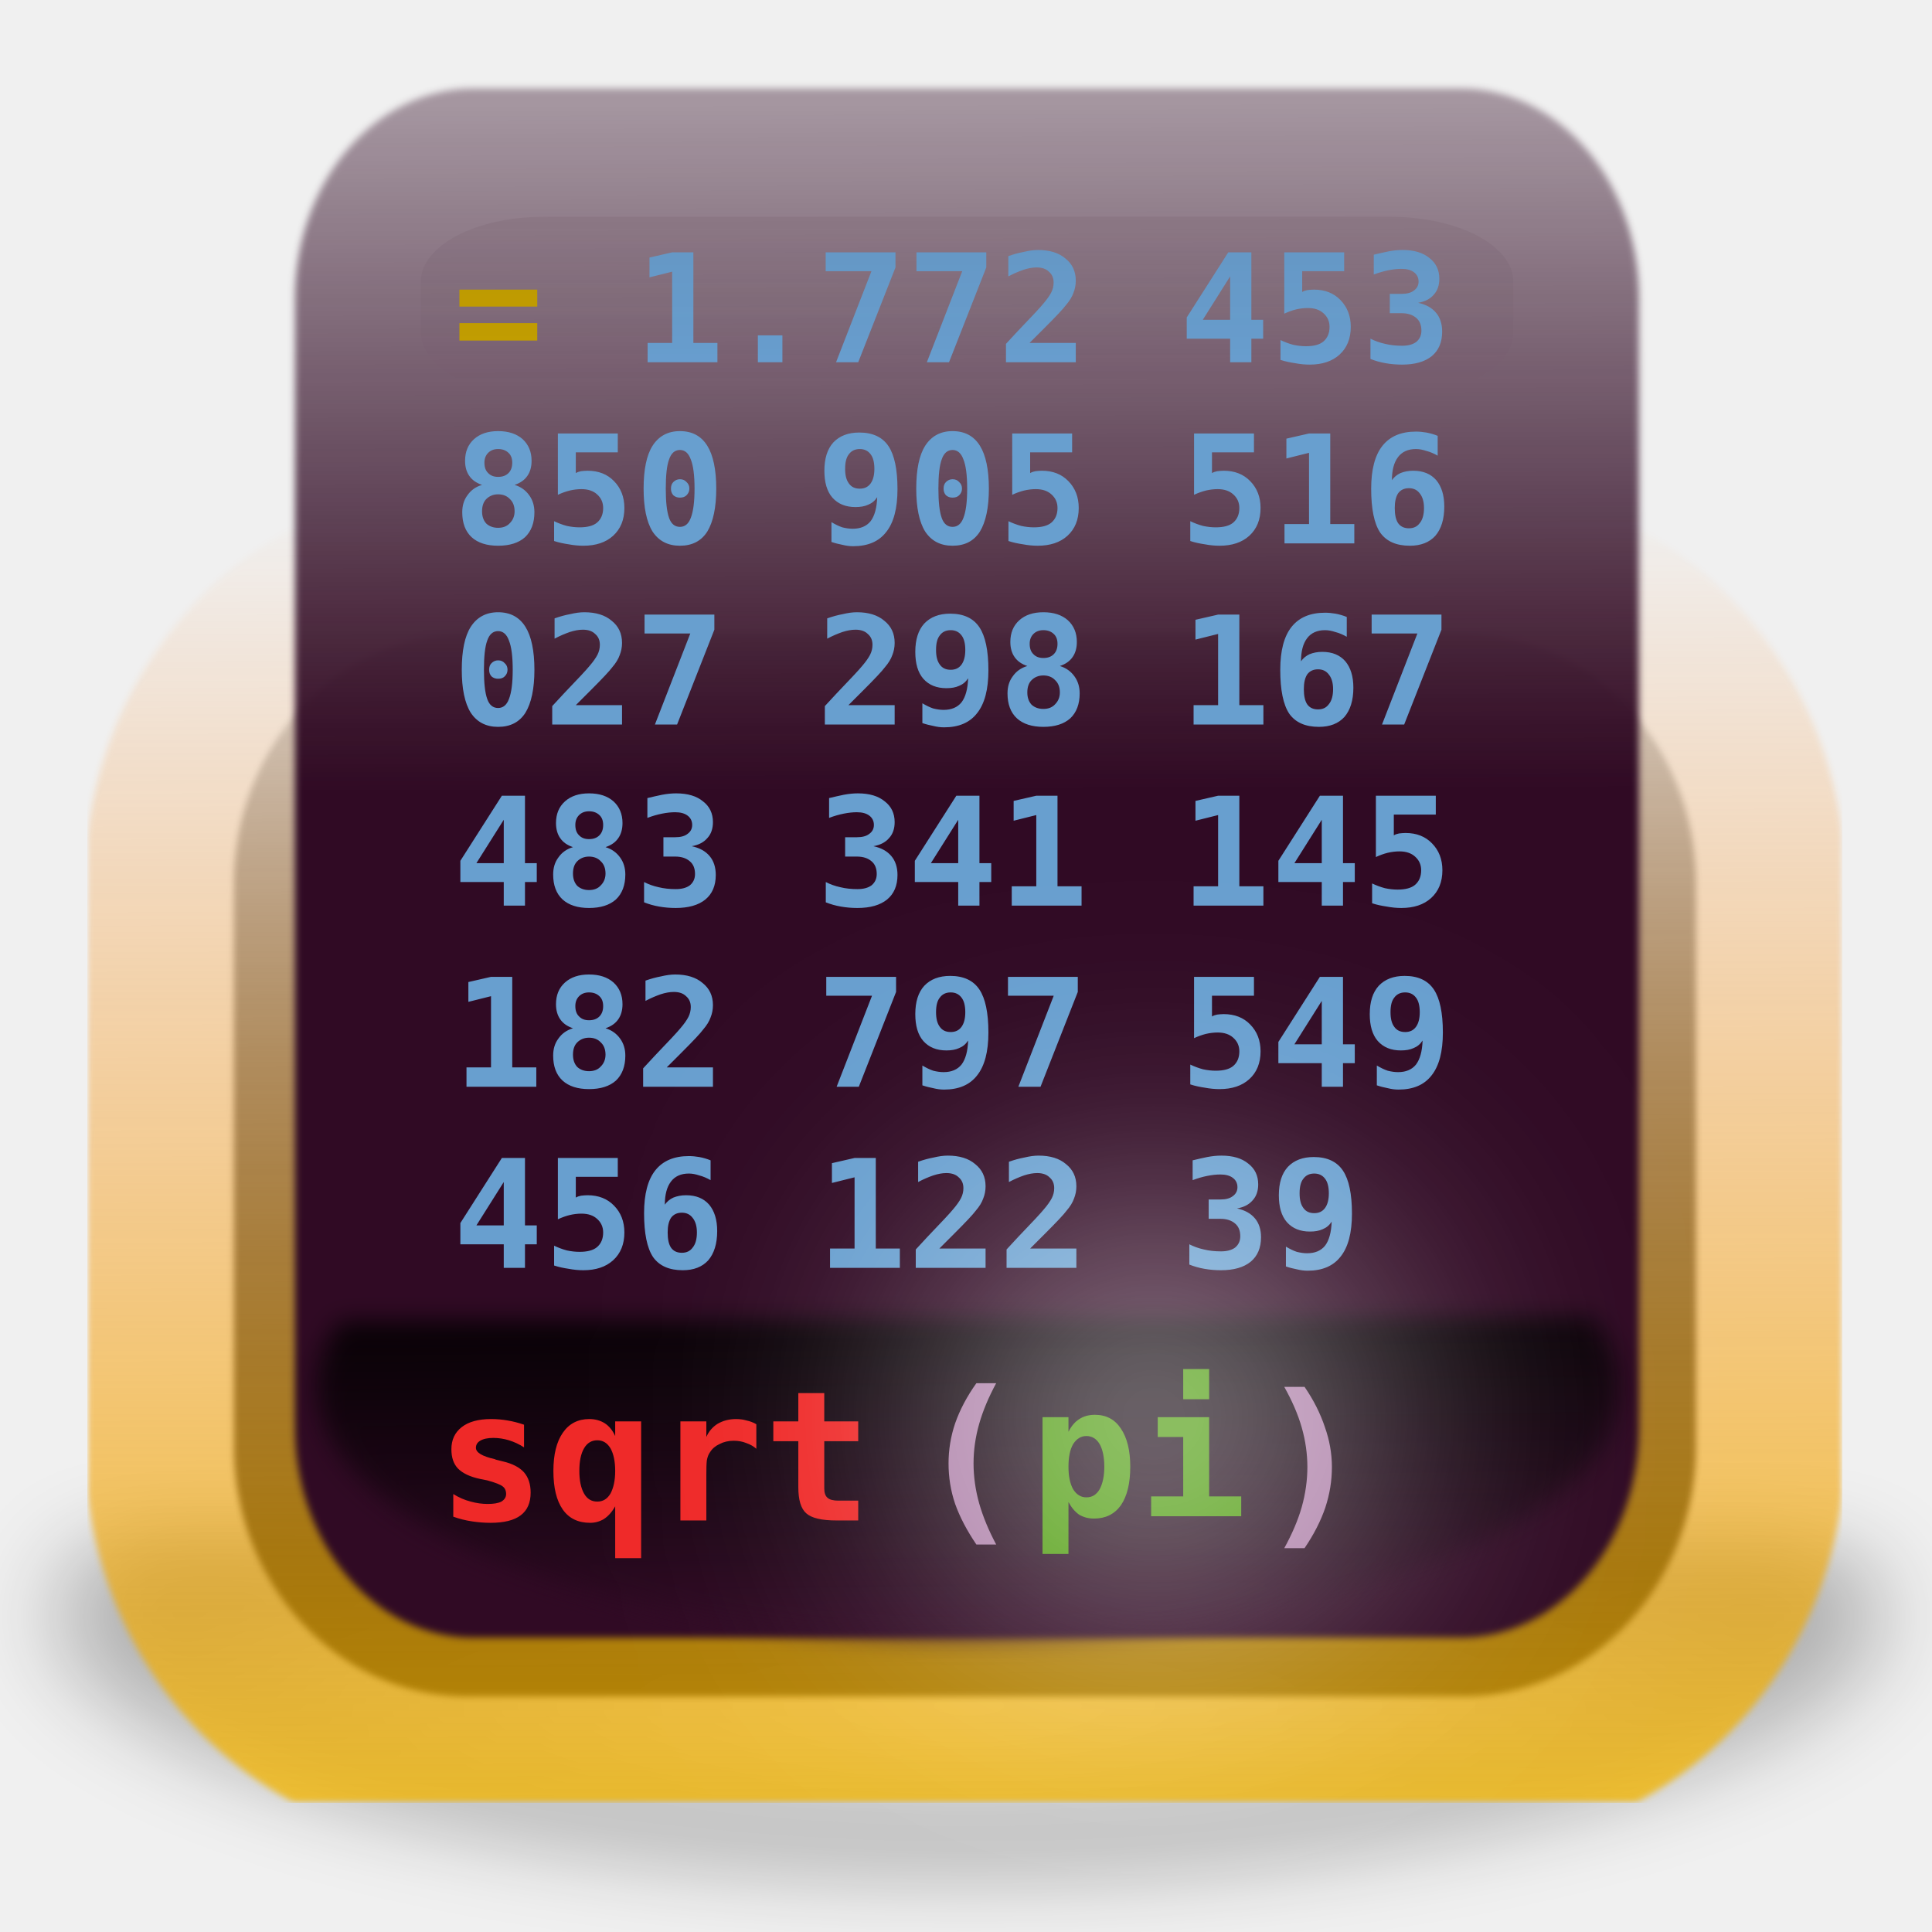
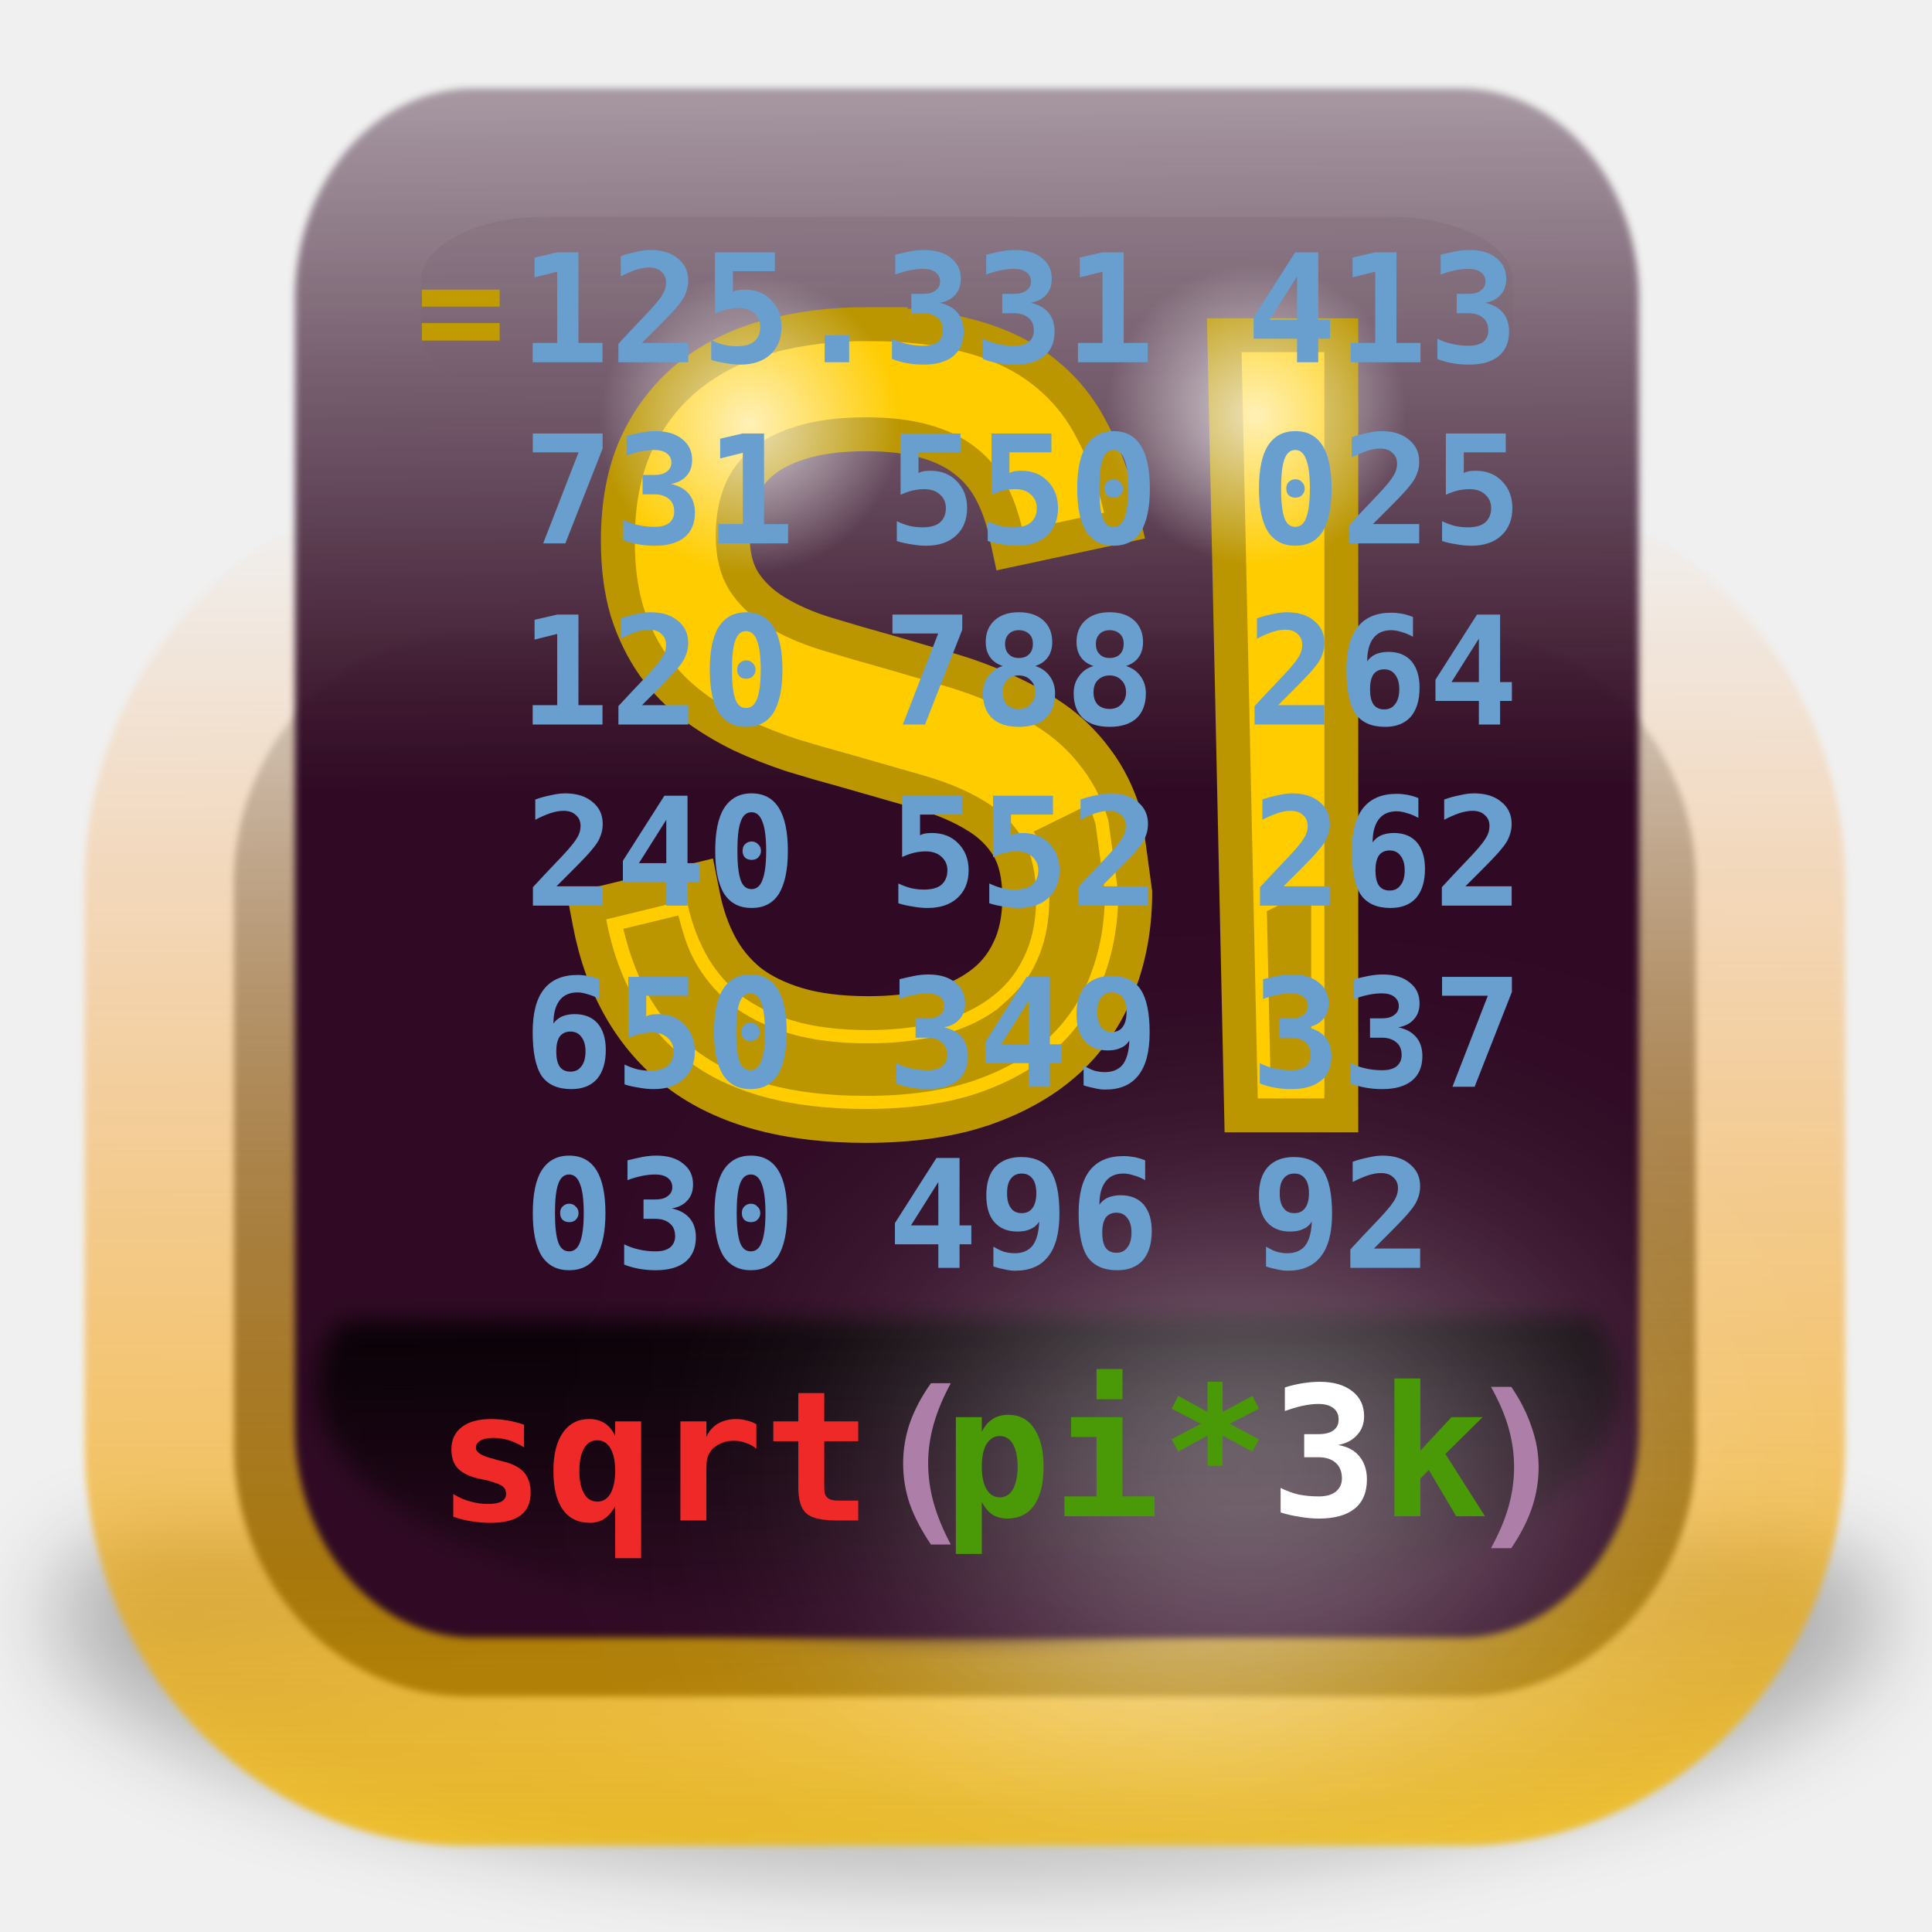
<svg xmlns="http://www.w3.org/2000/svg" xmlns:xlink="http://www.w3.org/1999/xlink" version="1.1" width="64" height="64" id="svg2985">
+   <style id="stylish-2" class="stylish" type="text/css">.list_photo[style=" filter: blur(3px);  background: #f2f2f2; "] {display:none;}</style>
+   <style id="stylish-3" class="stylish" type="text/css">#output&gt;p {color:#eee;font-family: 'Calibri Light';font-size:150%;text-align:justify;background:#111;padding:5px}</style>
  <defs id="defs2987">
+     <linearGradient id="linearGradient6">
+       <stop style="stop-color:#ffffff;stop-opacity:0.718;" offset="0" id="stop6" />
+       <stop style="stop-color:#ffffff;stop-opacity:0;" offset="0.585" id="stop7" />
+     </linearGradient>
    <linearGradient id="linearGradient4730">
      <stop id="stop4732" style="stop-color:#300a24;stop-opacity:0.115" offset="0" />
      <stop id="stop4738" style="stop-color:#300a24;stop-opacity:0" offset="1" />
    </linearGradient>
    <linearGradient id="linearGradient4262">
      <stop id="stop4264" style="stop-color:#300a24;stop-opacity:1" offset="0" />
      <stop id="stop4266" style="stop-color:#000000;stop-opacity:0.784" offset="1" />
    </linearGradient>
    <linearGradient id="linearGradient3824">
      <stop id="stop3826" style="stop-color:#000000;stop-opacity:0" offset="0" />
      <stop id="stop3828" style="stop-color:#000000;stop-opacity:0.685" offset="1" />
    </linearGradient>
    <linearGradient id="linearGradient3884">
      <stop id="stop3886" style="stop-color:#f1b600;stop-opacity:1" offset="0" />
      <stop id="stop3888" style="stop-color:#ff7000;stop-opacity:0" offset="1" />
    </linearGradient>
    <linearGradient id="linearGradient3876">
      <stop id="stop3878" style="stop-color:#000000;stop-opacity:1" offset="0" />
      <stop id="stop3880" style="stop-color:#000000;stop-opacity:0" offset="1" />
    </linearGradient>
-     <linearGradient id="linearGradient3843">
-       <stop id="stop3845" style="stop-color:#000000;stop-opacity:1" offset="0" />
-       <stop id="stop3847" style="stop-color:#000000;stop-opacity:0" offset="1" />
-     </linearGradient>
    <linearGradient id="linearGradient5936">
      <stop id="stop5938" style="stop-color:#300a24;stop-opacity:1" offset="0" />
      <stop id="stop3892" style="stop-color:#300a24;stop-opacity:1" offset="0.55" />
      <stop id="stop5940" style="stop-color:#300a24;stop-opacity:0.392" offset="1" />
    </linearGradient>
-     <linearGradient id="linearGradient5904">
-       <stop id="stop5906" style="stop-color:#300a24;stop-opacity:1" offset="0" />
-       <stop id="stop5908" style="stop-color:#300a24;stop-opacity:0" offset="1" />
-     </linearGradient>
-     <linearGradient id="linearGradient5884">
-       <stop id="stop5886" style="stop-color:#f1b600;stop-opacity:1" offset="0" />
-       <stop id="stop5888" style="stop-color:#f1b600;stop-opacity:0" offset="1" />
-     </linearGradient>
-     <linearGradient id="linearGradient5874">
-       <stop id="stop5876" style="stop-color:#f1b600;stop-opacity:1" offset="0" />
-       <stop id="stop5878" style="stop-color:#f1b600;stop-opacity:0" offset="1" />
-     </linearGradient>
-     <linearGradient id="linearGradient5843">
-       <stop id="stop5851" style="stop-color:#300a24;stop-opacity:1" offset="0" />
-       <stop id="stop5853" style="stop-color:#300a24;stop-opacity:1" offset="0.5" />
-       <stop id="stop5847" style="stop-color:#300a24;stop-opacity:0.137" offset="1" />
-     </linearGradient>
-     <linearGradient id="linearGradient5816">
-       <stop id="stop5818" style="stop-color:#f1b600;stop-opacity:1" offset="0" />
-       <stop id="stop5820" style="stop-color:#f1b600;stop-opacity:0" offset="1" />
-     </linearGradient>
-     <linearGradient id="linearGradient5693">
-       <stop id="stop5701" style="stop-color:#000000;stop-opacity:0" offset="0" />
-       <stop id="stop5774" style="stop-color:#b5932c;stop-opacity:0.447" offset="0.5" />
-       <stop id="stop5697" style="stop-color:#768000;stop-opacity:1" offset="1" />
-     </linearGradient>
-     <linearGradient id="linearGradient5605">
-       <stop id="stop5607" style="stop-color:#f1b600;stop-opacity:1" offset="0" />
-       <stop id="stop5609" style="stop-color:#f1b600;stop-opacity:0" offset="1" />
-     </linearGradient>
-     <linearGradient id="linearGradient3765">
-       <stop id="stop3767" style="stop-color:#ffffff;stop-opacity:1" offset="0" />
-     </linearGradient>
-     <linearGradient x1="0.958" y1="31.478" x2="63.042" y2="31.478" id="linearGradient5699" xlink:href="#linearGradient5693" gradientUnits="userSpaceOnUse" />
-     <linearGradient x1="0.958" y1="31.478" x2="63.042" y2="31.478" id="linearGradient5766" xlink:href="#linearGradient5693" gradientUnits="userSpaceOnUse" />
-     <radialGradient cx="31.965" cy="32.052" r="30.005" fx="31.965" fy="32.052" id="radialGradient5786" xlink:href="#linearGradient5693" gradientUnits="userSpaceOnUse" gradientTransform="matrix(1,0,0,0.9976087,0,0.07664625)" />
-     <linearGradient x1="32.601" y1="28.026" x2="32.455" y2="2.186" id="linearGradient5910" xlink:href="#linearGradient5904" gradientUnits="userSpaceOnUse" />
    <linearGradient x1="29.913" y1="54.113" x2="29.858" y2="23.292" id="linearGradient5942" xlink:href="#linearGradient5936" gradientUnits="userSpaceOnUse" gradientTransform="matrix(1,0,0,1.642192,0,-34.83642)" />
    <linearGradient x1="33.856" y1="60.917" x2="33.664" y2="16.561" id="linearGradient3882" xlink:href="#linearGradient3876" gradientUnits="userSpaceOnUse" />
    <linearGradient x1="36.391" y1="60.776" x2="36.269" y2="16.701" id="linearGradient3890" xlink:href="#linearGradient3884" gradientUnits="userSpaceOnUse" />
    <radialGradient cx="35.595" cy="54.093" r="34.523" fx="35.595" fy="54.093" id="radialGradient3830" xlink:href="#linearGradient3824" gradientUnits="userSpaceOnUse" gradientTransform="matrix(1,0,0,0.2646384,0,39.77794)" />
-     <filter x="-0.067" y="-0.254" width="1.134" height="1.507" color-interpolation-filters="sRGB" id="filter4168">
+     <filter x="-0.067" y="-0.254" width="1.134" height="1.508" color-interpolation-filters="sRGB" id="filter4168">
      <feGaussianBlur id="feGaussianBlur4170" stdDeviation="1.932" />
    </filter>
-     <filter color-interpolation-filters="sRGB" id="filter4228">
+     <filter color-interpolation-filters="sRGB" id="filter4228" x="-0.107" y="-0.148" width="1.214" height="1.295">
      <feGaussianBlur id="feGaussianBlur4230" stdDeviation="0.105" />
    </filter>
-     <filter color-interpolation-filters="sRGB" id="filter4256">
+     <filter color-interpolation-filters="sRGB" id="filter4256" x="-0.006" y="-0.006" width="1.013" height="1.011">
      <feGaussianBlur id="feGaussianBlur4258" stdDeviation="0.12" />
    </filter>
    <linearGradient x1="33.584" y1="58.876" x2="33.443" y2="47.904" id="linearGradient4268" xlink:href="#linearGradient4262" gradientUnits="userSpaceOnUse" />
    <filter x="-0.854" y="-0.964" width="2.708" height="2.929" color-interpolation-filters="sRGB" id="filter4719">
      <feGaussianBlur id="feGaussianBlur4721" stdDeviation="12.9" />
    </filter>
    <linearGradient x1="31.965" y1="7.463" x2="31.824" y2="42.807" id="linearGradient4736" xlink:href="#linearGradient4730" gradientUnits="userSpaceOnUse" gradientTransform="matrix(1,0,0,0.1640927,0,6.003083)" />
-     <filter color-interpolation-filters="sRGB" id="filter4789">
+     <filter color-interpolation-filters="sRGB" id="filter4789" x="-0.024" y="-0.086" width="1.048" height="1.172">
      <feGaussianBlur id="feGaussianBlur4791" stdDeviation="0.428" />
    </filter>
+     <radialGradient xlink:href="#linearGradient6" id="radialGradient7" cx="33.411" cy="16.263" fx="33.411" fy="16.263" r="10.778" gradientUnits="userSpaceOnUse" gradientTransform="translate(-11.13693,-4.419417)" />
+     <radialGradient xlink:href="#linearGradient6" id="radialGradient8" gradientUnits="userSpaceOnUse" gradientTransform="translate(10.07627,-4.772971)" cx="33.411" cy="16.263" fx="33.411" fy="16.263" r="10.778" />
+     <filter x="-0.854" y="-0.964" width="2.708" height="2.929" color-interpolation-filters="sRGB" id="filter4719-6">
+       <feGaussianBlur id="feGaussianBlur4721-1" stdDeviation="12.9" />
+     </filter>
  </defs>
-   <g id="layer1">
-     <path d="M 68.679,45.495 A 34.518,13.8 0 1 1 2.932,44.957" transform="matrix(0.869375,0,0,0.6313648,1.164018,22.35343)" id="path3054" style="opacity:0.4;fill:url(#radialGradient3830);fill-opacity:1;fill-rule:evenodd;stroke:#afafaf;stroke-width:0;stroke-linecap:round;stroke-linejoin:round;stroke-miterlimit:4;stroke-opacity:1;stroke-dasharray:none;filter:url(#filter4168)" />
-     <rect width="48.431" height="35.196" rx="7.723" ry="8.282" x="7.749" y="21" id="wood" style="fill:url(#linearGradient3882);fill-opacity:1;fill-rule:evenodd;stroke:url(#linearGradient3890);stroke-width:9.885;stroke-linecap:round;stroke-linejoin:round;stroke-miterlimit:4;stroke-opacity:0.79;stroke-dasharray:none;filter:url(#filter4228)" />
-     <rect width="44.513" height="51.312" rx="5.893" ry="6.927" x="9.776" y="2.934" id="stone" style="fill:url(#linearGradient5942);fill-opacity:1;fill-rule:evenodd;stroke:none;filter:url(#filter4256)" />
-     <text x="-11.688" y="28.656" id="text5993" xml:space="preserve" style="font-size:40px;font-style:normal;font-variant:normal;font-weight:bold;font-stretch:normal;text-align:start;line-height:125%;letter-spacing:0px;word-spacing:0px;writing-mode:lr-tb;text-anchor:start;fill:#000000;fill-opacity:1;stroke:none;font-family:Purisa;-inkscape-font-specification:Purisa Bold">
-       <tspan x="-11.688" y="28.656" id="tspan5995" />
+   <path d="M 68.679,45.495 A 34.518,13.8 0 1 1 2.932,44.957" transform="matrix(0.869375,0,0,0.6313648,1.164018,22.35343)" id="path3054" style="opacity:0.4;fill:url(#radialGradient3830);fill-opacity:1;fill-rule:evenodd;stroke:#afafaf;stroke-width:0;stroke-linecap:round;stroke-linejoin:round;stroke-miterlimit:4;stroke-dasharray:none;stroke-opacity:1;filter:url(#filter4168)" />
+   <rect width="48.431" height="35.196" rx="7.723" ry="8.282" x="7.749" y="21" id="wood" style="fill:url(#linearGradient3882);fill-opacity:1;fill-rule:evenodd;stroke:url(#linearGradient3890);stroke-width:9.885;stroke-linecap:round;stroke-linejoin:round;stroke-miterlimit:4;stroke-dasharray:none;stroke-opacity:0.79;filter:url(#filter4228)" />
+   <path d="m 22.489,8.603 a 18.13,16.053 0 1 1 -0.056,0.045" transform="matrix(0.3924368,0,0,-0.393551,24.6231,55.0281)" id="path4631" style="opacity:0.6;fill:#ffffff;fill-opacity:1;fill-rule:evenodd;stroke:#000015;stroke-width:0;stroke-linecap:round;stroke-linejoin:round;stroke-miterlimit:4;stroke-dasharray:none;stroke-opacity:1;filter:url(#filter4719)" />
+   <rect width="44.513" height="51.312" rx="5.893" ry="6.927" x="9.776" y="2.934" id="stone" style="fill:url(#linearGradient5942);fill-opacity:1;fill-rule:evenodd;stroke:none;filter:url(#filter4256)" />
+   <text x="-11.688" y="28.656" id="text5993" xml:space="preserve" style="font-style:normal;font-variant:normal;font-weight:bold;font-stretch:normal;font-size:40px;line-height:125%;font-family:Purisa;-inkscape-font-specification:'Purisa Bold';text-align:start;letter-spacing:0px;word-spacing:0px;writing-mode:lr-tb;text-anchor:start;fill:#000000;fill-opacity:1;stroke:none">
+     <tspan x="-11.688" y="28.656" id="tspan5995" />
+   </text>
+   <path d="M 52.615,47.412 A 21.58,9.294 0 1 1 11.159,47.538" transform="matrix(1,0,0,0.8855708,0.1408141,1.652297)" id="path4260" style="fill:url(#linearGradient4268);fill-opacity:1;fill-rule:evenodd;stroke:#afafaf;stroke-width:0;stroke-linecap:round;stroke-linejoin:round;stroke-miterlimit:4;stroke-dasharray:none;stroke-opacity:1;filter:url(#filter4789)" />
+   <path d="m 22.489,8.603 a 18.13,16.053 0 1 1 -0.056,0.045" transform="matrix(0.4739193,0,0,-0.393551,24.83163,56.81549)" id="path4631-8" style="opacity:0.6;fill:#ffffff;fill-opacity:1;fill-rule:evenodd;stroke:#000015;stroke-width:0;stroke-linecap:round;stroke-linejoin:round;stroke-miterlimit:4;stroke-dasharray:none;stroke-opacity:1;filter:url(#filter4719-6)" />
+   <text x="31.225" y="50.226" id="text4301" xml:space="preserve" style="font-style:normal;font-variant:normal;font-weight:bold;font-stretch:normal;font-size:6px;line-height:50%;font-family:'Andale Mono';-inkscape-font-specification:'Andale Mono Bold';text-align:start;letter-spacing:0px;word-spacing:0px;writing-mode:lr-tb;text-anchor:start;fill:#4a9a07;fill-opacity:1;stroke:none">
+     <tspan x="31.225" y="50.226" id="tspan4303">pi*<tspan style="fill:#ffffff" id="tspan9">3</tspan>k</tspan>
+   </text>
+   <text x="14.454" y="50.366" id="text4272" xml:space="preserve" style="font-style:normal;font-variant:normal;font-weight:bold;font-stretch:normal;font-size:6px;line-height:50%;font-family:'Andale Mono';-inkscape-font-specification:'Andale Mono Bold';text-align:start;letter-spacing:0px;word-spacing:0px;writing-mode:lr-tb;text-anchor:start;fill:#ef2928;fill-opacity:1;stroke:none">
+     <tspan x="14.454" y="50.366" id="tspan4274">sqrt</tspan>
+   </text>
+   <text x="28.793" y="50.366" id="text4276" xml:space="preserve" style="font-style:normal;font-variant:normal;font-weight:bold;font-stretch:normal;font-size:6px;line-height:50%;font-family:'Andale Mono';-inkscape-font-specification:'Andale Mono Bold';text-align:start;letter-spacing:0px;word-spacing:0px;writing-mode:lr-tb;text-anchor:start;fill:#ad7fa8;fill-opacity:1;stroke:none">
+     <tspan x="28.793" y="50.366" id="tspan4278">(</tspan>
+   </text>
+   <text x="48.486" y="50.486" id="text4276-5" xml:space="preserve" style="font-style:normal;font-variant:normal;font-weight:bold;font-stretch:normal;font-size:6px;line-height:50%;font-family:'Andale Mono';-inkscape-font-specification:'Andale Mono Bold';text-align:start;letter-spacing:0px;word-spacing:0px;writing-mode:lr-tb;text-anchor:start;fill:#ad7fa8;fill-opacity:1;stroke:none">
+     <tspan x="48.486" y="50.486" id="tspan4278-3">)</tspan>
+   </text>
+   <text x="14" y="18" id="text4368-1" xml:space="preserve" style="font-style:normal;font-variant:normal;font-weight:bold;font-stretch:normal;font-size:5px;line-height:50%;font-family:'Andale Mono';-inkscape-font-specification:'Andale Mono Bold';text-align:start;letter-spacing:0px;word-spacing:0px;writing-mode:lr-tb;text-anchor:start;fill:#689fcf;fill-opacity:1;stroke:none">
+     <tspan x="14" y="18" id="tspan4370-8" />
+   </text>
+   <text x="14" y="24" id="text4368-7-2" xml:space="preserve" style="font-style:normal;font-variant:normal;font-weight:bold;font-stretch:normal;font-size:5px;line-height:50%;font-family:'Andale Mono';-inkscape-font-specification:'Andale Mono Bold';text-align:start;letter-spacing:0px;word-spacing:0px;writing-mode:lr-tb;text-anchor:start;fill:#689fcf;fill-opacity:1;stroke:none">
+     <tspan x="14" y="24" id="tspan4370-1-2" />
+   </text>
+   <path d="M 50.833,12.296 A 17.003,11.089 0 1 1 18.169,12.446" id="path4617" style="opacity:0.1;fill:none;stroke:#afafaf;stroke-width:0;stroke-linecap:round;stroke-linejoin:round;stroke-miterlimit:4;stroke-dasharray:none;stroke-opacity:1" />
+   <path d="m 5.679,14.329 a 2.288,1.232 0 1 1 -4.396,0.017" id="path4619" style="opacity:0.1;fill:none;stroke:#afafaf;stroke-width:0;stroke-linecap:round;stroke-linejoin:round;stroke-miterlimit:4;stroke-dasharray:none;stroke-opacity:1" />
+   <rect width="36.189" height="5.985" rx="4.054" ry="2.146" x="13.941" y="7.182" id="rect4725" style="opacity:0.568;fill:url(#linearGradient4736);fill-opacity:1;fill-rule:evenodd;stroke:#000015;stroke-width:0;stroke-linecap:round;stroke-linejoin:round;stroke-miterlimit:4;stroke-dasharray:none;stroke-opacity:1" />
+   <g id="g8" transform="matrix(0.7907179,0,0,0.7907179,7.217112,4.666007)">
+     <g id="g6" transform="translate(-10,-108)">
+       <path id="text1" style="font-size:192px;line-height:0.8;font-family:'Liberation Sans Narrow';-inkscape-font-specification:'Liberation Sans Narrow';text-align:center;letter-spacing:0px;word-spacing:0px;text-anchor:middle;white-space:pre;fill:#ffcc00;fill-opacity:1;stroke:#bb9600;stroke-width:1.42;stroke-linecap:square;stroke-miterlimit:5;stroke-opacity:1;paint-order:markers fill stroke" d="m 37.206,115.676 c -1.429,0 -2.777,0.161 -4.039,0.489 l -10e-4,4.8e-4 h -9.3e-4 c -1.265,0.332 -2.386,0.87 -3.34,1.614 -0.962,0.75 -1.724,1.719 -2.269,2.875 l -9.3e-4,0.002 -9.2e-4,0.002 c -0.542,1.166 -0.798,2.536 -0.798,4.094 0,1.09 0.124,2.074 0.384,2.953 l 0.002,0.008 0.002,0.007 c 0.271,0.845 0.643,1.608 1.117,2.279 l 0.002,0.003 0.002,0.003 c 0.47,0.648 1.025,1.212 1.66,1.684 0.613,0.456 1.272,0.856 1.976,1.2 l 0.006,0.003 0.006,0.003 c 0.693,0.323 1.415,0.607 2.166,0.852 l 0.006,0.002 0.006,0.002 c 0.732,0.224 1.457,0.433 2.174,0.627 l 3.16,0.906 c 0.915,0.267 1.678,0.594 2.293,0.968 l 0.003,0.002 0.003,0.001 c 0.607,0.362 1.054,0.801 1.376,1.333 0.298,0.492 0.474,1.186 0.474,2.118 0,0.89 -0.161,1.618 -0.458,2.212 l -0.001,0.003 -10e-4,0.003 c -0.291,0.596 -0.689,1.065 -1.217,1.443 l -0.003,0.002 -0.003,0.002 c -0.52,0.381 -1.172,0.679 -1.972,0.882 -0.793,0.191 -1.682,0.29 -2.668,0.29 -1.176,0 -2.168,-0.129 -2.969,-0.369 -0.816,-0.245 -1.477,-0.577 -2.001,-0.985 -0.519,-0.43 -0.928,-0.928 -1.238,-1.51 -0.32,-0.599 -0.556,-1.271 -0.707,-2.024 l -0.145,-0.726 -4.747,1.156 0.126,0.662 c 0.513,2.706 1.739,4.86 3.66,6.333 l 0.001,9.3e-4 9.2e-4,9.2e-4 c 1.952,1.484 4.611,2.186 7.907,2.186 1.877,0 3.521,-0.228 4.931,-0.703 l 0.002,-4.8e-4 0.002,-9.2e-4 c 1.406,-0.484 2.599,-1.159 3.554,-2.033 l 0.002,-0.002 0.002,-0.002 c 0.949,-0.884 1.659,-1.945 2.11,-3.153 0.462,-1.196 0.69,-2.498 0.69,-3.89 l -0.432,-3.184 c -0.272,-0.909 -0.67,-1.718 -1.197,-2.411 -0.502,-0.68 -1.099,-1.261 -1.784,-1.734 -0.658,-0.454 -1.37,-0.845 -2.131,-1.172 -0.743,-0.34 -1.523,-0.626 -2.338,-0.857 l -2.352,-0.688 -0.005,-10e-4 c -0.955,-0.264 -1.865,-0.529 -2.731,-0.793 l -0.003,-9.3e-4 c -0.809,-0.251 -1.508,-0.562 -2.099,-0.925 -0.569,-0.349 -1.002,-0.767 -1.326,-1.265 -0.296,-0.467 -0.465,-1.092 -0.465,-1.924 0,-0.623 0.092,-1.183 0.27,-1.691 0.183,-0.499 0.466,-0.919 0.874,-1.289 0.395,-0.359 0.942,-0.663 1.666,-0.891 l 0.004,-0.001 0.004,-9.2e-4 c 0.717,-0.235 1.644,-0.364 2.774,-0.364 0.957,0 1.768,0.1 2.427,0.284 l 0.002,4.7e-4 10e-4,4.5e-4 c 0.682,0.187 1.23,0.453 1.663,0.787 l 0.004,0.003 0.004,0.003 c 0.453,0.34 0.812,0.753 1.091,1.261 0.288,0.524 0.51,1.13 0.661,1.827 l 0.149,0.693 4.82,-1.033 -0.168,-0.706 c -0.292,-1.229 -0.686,-2.319 -1.192,-3.269 -0.503,-0.987 -1.194,-1.827 -2.057,-2.496 -0.857,-0.675 -1.904,-1.165 -3.117,-1.48 -1.205,-0.332 -2.617,-0.49 -4.244,-0.49 z m 10.796,20.624 c 8.5e-4,0.003 0.002,0.006 0.003,0.008 l -0.003,-0.011 z m 4.159,-20.158 0.71,32.684 h 4.194 v -32.684 z" />
+       <path id="path5" style="font-size:192px;line-height:0.8;font-family:'Liberation Sans Narrow';-inkscape-font-specification:'Liberation Sans Narrow';text-align:center;letter-spacing:0px;word-spacing:0px;text-anchor:middle;white-space:pre;fill:#bb9600;fill-opacity:1;stroke:none;stroke-width:1.42;stroke-linecap:square;stroke-miterlimit:5;stroke-opacity:1;paint-order:markers fill stroke" d="m 44.313,142.319 c -0.335,0.864 -0.993,1.481 -1.678,2.071 -3.46e-4,2.5e-4 -0.002,-2.5e-4 -0.002,0 -0.672,0.491 -1.478,0.852 -2.404,1.088 -0.005,0.001 -0.01,0.003 -0.016,0.004 -0.904,0.218 -1.892,0.326 -2.963,0.326 -1.268,0 -2.375,-0.135 -3.332,-0.422 -0.939,-0.282 -1.745,-0.682 -2.41,-1.199 -0.011,-0.008 -0.021,-0.017 -0.031,-0.025 -0.637,-0.528 -1.161,-1.163 -1.547,-1.887 -0.294,-0.551 -0.469,-1.186 -0.639,-1.824 l -2.305,0.559 c 0.516,2.188 1.482,3.899 3.012,5.072 2.08e-4,1.6e-4 -2.08e-4,0.002 0,0.002 1.665,1.265 4.025,1.926 7.141,1.926 1.775,0 3.285,-0.217 4.529,-0.637 1.27,-0.438 2.301,-1.028 3.107,-1.766 0.809,-0.754 1.401,-1.643 1.785,-2.672 0.001,-0.005 0.003,-0.009 0.004,-0.014 0.397,-1.028 0.595,-2.158 0.6,-3.396 l -0.395,-2.906 c -0.087,-0.284 -0.186,-0.554 -0.298,-0.809 l -2.291,1.127 c 0.456,0.754 0.654,1.68 0.654,2.77 0,1.042 -0.189,1.977 -0.59,2.777 m 9.703,-2.21 0.159,7.291 h 1.697 v -8.22 z" />
+     </g>
+     <circle style="opacity:1;fill:url(#radialGradient7);fill-opacity:1;stroke:none;stroke-width:6;stroke-linecap:square;stroke-miterlimit:5;stroke-opacity:1;paint-order:markers fill stroke" id="path6" cx="22.274" cy="11.844" r="7.778" />
+     <circle style="opacity:1;fill:url(#radialGradient8);fill-opacity:1;stroke:none;stroke-width:6;stroke-linecap:square;stroke-miterlimit:5;stroke-opacity:1;paint-order:markers fill stroke" id="circle7" cx="43.487" cy="11.49" r="7.778" />
+   </g>
+   <g transform="translate(-0.2448669)" id="g4572" style="fill:#e9ba37;fill-opacity:1">
+     <text x="14" y="12" id="text4345" xml:space="preserve" style="font-style:normal;font-variant:normal;font-weight:bold;font-stretch:normal;font-size:5px;line-height:50%;font-family:'Andale Mono';-inkscape-font-specification:'Andale Mono Bold';text-align:start;letter-spacing:0px;word-spacing:0px;writing-mode:lr-tb;text-anchor:start;fill:#689fcf;fill-opacity:1;stroke:none">
+       <tspan x="14" y="12" id="tspan4347" style="fill:#c09c01;fill-opacity:1">=</tspan>
    </text>
-     <path d="M 52.615,47.412 A 21.58,9.294 0 1 1 11.159,47.538" transform="matrix(1,0,0,0.8855708,0.1408141,1.652297)" id="path4260" style="fill:url(#linearGradient4268);fill-opacity:1;fill-rule:evenodd;stroke:#afafaf;stroke-width:0;stroke-linecap:round;stroke-linejoin:round;stroke-miterlimit:4;stroke-opacity:1;stroke-dasharray:none;filter:url(#filter4789)" />
-     <text x="14.454" y="50.366" id="text4272" xml:space="preserve" style="font-size:6px;font-style:normal;font-variant:normal;font-weight:bold;font-stretch:normal;text-align:start;line-height:50%;letter-spacing:0px;word-spacing:0px;writing-mode:lr-tb;text-anchor:start;fill:#ef2928;fill-opacity:1;stroke:none;font-family:Andale Mono;-inkscape-font-specification:Andale Mono Bold">
-       <tspan x="14.454" y="50.366" id="tspan4274">sqrt</tspan>
+     <text x="17.438" y="12" id="text4368" xml:space="preserve" style="font-style:normal;font-variant:normal;font-weight:bold;font-stretch:normal;font-size:5px;line-height:50%;font-family:'Andale Mono';-inkscape-font-specification:'Andale Mono Bold';text-align:start;letter-spacing:0px;word-spacing:0px;writing-mode:lr-tb;text-anchor:start;fill:#689fcf;fill-opacity:1;stroke:none">
+       <tspan x="17.438" y="12" id="tspan4370" style="fill:#689fcf;fill-opacity:1">125.331 413</tspan>
    </text>
-     <text x="30.296" y="50.366" id="text4276" xml:space="preserve" style="font-size:6px;font-style:normal;font-variant:normal;font-weight:bold;font-stretch:normal;text-align:start;line-height:50%;letter-spacing:0px;word-spacing:0px;writing-mode:lr-tb;text-anchor:start;fill:#ad7fa8;fill-opacity:1;stroke:none;font-family:Andale Mono;-inkscape-font-specification:Andale Mono Bold">
-       <tspan x="30.296" y="50.366" id="tspan4278">(</tspan>
+     <text x="17.567" y="18" id="text4368-7" xml:space="preserve" style="font-style:normal;font-variant:normal;font-weight:bold;font-stretch:normal;font-size:5px;line-height:50%;font-family:'Andale Mono';-inkscape-font-specification:'Andale Mono Bold';text-align:start;letter-spacing:0px;word-spacing:0px;writing-mode:lr-tb;text-anchor:start;fill:#689fcf;fill-opacity:1;stroke:none">
+       <tspan x="17.567" y="18" id="tspan4370-1" style="fill:#689fcf;fill-opacity:1">731 550 025</tspan>
    </text>
-     <text x="34.098" y="50.226" id="text4301" xml:space="preserve" style="font-size:6px;font-style:normal;font-variant:normal;font-weight:bold;font-stretch:normal;text-align:start;line-height:50%;letter-spacing:0px;word-spacing:0px;writing-mode:lr-tb;text-anchor:start;fill:#4a9a07;fill-opacity:1;stroke:none;font-family:Andale Mono;-inkscape-font-specification:Andale Mono Bold">
-       <tspan x="34.098" y="50.226" id="tspan4303">pi</tspan>
+     <text x="17.438" y="24" id="text4368-7-5" xml:space="preserve" style="font-style:normal;font-variant:normal;font-weight:bold;font-stretch:normal;font-size:5px;line-height:50%;font-family:'Andale Mono';-inkscape-font-specification:'Andale Mono Bold';text-align:start;letter-spacing:0px;word-spacing:0px;writing-mode:lr-tb;text-anchor:start;fill:#689fcf;fill-opacity:1;stroke:none">
+       <tspan x="17.438" y="24" id="tspan4505" style="fill:#689fcf;fill-opacity:1">120 788 264</tspan>
    </text>
-     <text x="41.636" y="50.486" id="text4276-5" xml:space="preserve" style="font-size:6px;font-style:normal;font-variant:normal;font-weight:bold;font-stretch:normal;text-align:start;line-height:50%;letter-spacing:0px;word-spacing:0px;writing-mode:lr-tb;text-anchor:start;fill:#ad7fa8;fill-opacity:1;stroke:none;font-family:Andale Mono;-inkscape-font-specification:Andale Mono Bold">
-       <tspan x="41.636" y="50.486" id="tspan4278-3">)</tspan>
+     <text x="17.616" y="30" id="text4368-7-5-5" xml:space="preserve" style="font-style:normal;font-variant:normal;font-weight:bold;font-stretch:normal;font-size:5px;line-height:50%;font-family:'Andale Mono';-inkscape-font-specification:'Andale Mono Bold';text-align:start;letter-spacing:0px;word-spacing:0px;writing-mode:lr-tb;text-anchor:start;fill:#689fcf;fill-opacity:1;stroke:none">
+       <tspan x="17.616" y="30" id="tspan4505-8" style="fill:#689fcf;fill-opacity:1">240 552 262</tspan>
    </text>
-     <text x="14" y="18" id="text4368-1" xml:space="preserve" style="font-size:5px;font-style:normal;font-variant:normal;font-weight:bold;font-stretch:normal;text-align:start;line-height:50%;letter-spacing:0px;word-spacing:0px;writing-mode:lr-tb;text-anchor:start;fill:#689fcf;fill-opacity:1;stroke:none;font-family:Andale Mono;-inkscape-font-specification:Andale Mono Bold">
-       <tspan x="14" y="18" id="tspan4370-8" />
+     <text x="17.577" y="36" id="text4368-7-5-5-6" xml:space="preserve" style="font-style:normal;font-variant:normal;font-weight:bold;font-stretch:normal;font-size:5px;line-height:50%;font-family:'Andale Mono';-inkscape-font-specification:'Andale Mono Bold';text-align:start;letter-spacing:0px;word-spacing:0px;writing-mode:lr-tb;text-anchor:start;fill:#689fcf;fill-opacity:1;stroke:none">
+       <tspan x="17.577" y="36" id="tspan4505-8-5" style="fill:#689fcf;fill-opacity:1">650 349 337</tspan>
    </text>
-     <text x="14" y="24" id="text4368-7-2" xml:space="preserve" style="font-size:5px;font-style:normal;font-variant:normal;font-weight:bold;font-stretch:normal;text-align:start;line-height:50%;letter-spacing:0px;word-spacing:0px;writing-mode:lr-tb;text-anchor:start;fill:#689fcf;fill-opacity:1;stroke:none;font-family:Andale Mono;-inkscape-font-specification:Andale Mono Bold">
-       <tspan x="14" y="24" id="tspan4370-1-2" />
+     <text x="17.596" y="42" id="text4368-7-5-5-6-4" xml:space="preserve" style="font-style:normal;font-variant:normal;font-weight:bold;font-stretch:normal;font-size:5px;line-height:50%;font-family:'Andale Mono';-inkscape-font-specification:'Andale Mono Bold';text-align:start;letter-spacing:0px;word-spacing:0px;writing-mode:lr-tb;text-anchor:start;fill:#689fcf;fill-opacity:1;stroke:none">
+       <tspan x="17.596" y="42" id="tspan4505-8-5-8" style="fill:#689fcf;fill-opacity:1">030 496 92</tspan>
    </text>
-     <g transform="translate(1,0)" id="g4572">
-       <text x="14" y="12" id="text4345" xml:space="preserve" style="font-size:5px;font-style:normal;font-variant:normal;font-weight:bold;font-stretch:normal;text-align:start;line-height:50%;letter-spacing:0px;word-spacing:0px;writing-mode:lr-tb;text-anchor:start;fill:#c4a000;fill-opacity:1;stroke:none;font-family:Andale Mono;-inkscape-font-specification:Andale Mono Bold">
-         <tspan x="14" y="12" id="tspan4347">=</tspan>
-       </text>
-       <text x="20" y="12" id="text4368" xml:space="preserve" style="font-size:5px;font-style:normal;font-variant:normal;font-weight:bold;font-stretch:normal;text-align:start;line-height:50%;letter-spacing:0px;word-spacing:0px;writing-mode:lr-tb;text-anchor:start;fill:#689fcf;fill-opacity:1;stroke:none;font-family:Andale Mono;-inkscape-font-specification:Andale Mono Bold">
-         <tspan x="20" y="12" id="tspan4370">1.772 453</tspan>
-       </text>
-       <text x="14" y="18" id="text4368-7" xml:space="preserve" style="font-size:5px;font-style:normal;font-variant:normal;font-weight:bold;font-stretch:normal;text-align:start;line-height:50%;letter-spacing:0px;word-spacing:0px;writing-mode:lr-tb;text-anchor:start;fill:#689fcf;fill-opacity:1;stroke:none;font-family:Andale Mono;-inkscape-font-specification:Andale Mono Bold">
-         <tspan x="14" y="18" id="tspan4370-1">850 905 516</tspan>
-       </text>
-       <text x="14" y="24" id="text4368-7-5" xml:space="preserve" style="font-size:5px;font-style:normal;font-variant:normal;font-weight:bold;font-stretch:normal;text-align:start;line-height:50%;letter-spacing:0px;word-spacing:0px;writing-mode:lr-tb;text-anchor:start;fill:#689fcf;fill-opacity:1;stroke:none;font-family:Andale Mono;-inkscape-font-specification:Andale Mono Bold">
-         <tspan x="14" y="24" id="tspan4505">027 298 167</tspan>
-       </text>
-       <text x="14" y="30" id="text4368-7-5-5" xml:space="preserve" style="font-size:5px;font-style:normal;font-variant:normal;font-weight:bold;font-stretch:normal;text-align:start;line-height:50%;letter-spacing:0px;word-spacing:0px;writing-mode:lr-tb;text-anchor:start;fill:#689fcf;fill-opacity:1;stroke:none;font-family:Andale Mono;-inkscape-font-specification:Andale Mono Bold">
-         <tspan x="14" y="30" id="tspan4505-8">483 341 145</tspan>
-       </text>
-       <text x="14" y="36" id="text4368-7-5-5-6" xml:space="preserve" style="font-size:5px;font-style:normal;font-variant:normal;font-weight:bold;font-stretch:normal;text-align:start;line-height:50%;letter-spacing:0px;word-spacing:0px;writing-mode:lr-tb;text-anchor:start;fill:#689fcf;fill-opacity:1;stroke:none;font-family:Andale Mono;-inkscape-font-specification:Andale Mono Bold">
-         <tspan x="14" y="36" id="tspan4505-8-5">182 797 549</tspan>
-       </text>
-       <text x="14" y="42" id="text4368-7-5-5-6-4" xml:space="preserve" style="font-size:5px;font-style:normal;font-variant:normal;font-weight:bold;font-stretch:normal;text-align:start;line-height:50%;letter-spacing:0px;word-spacing:0px;writing-mode:lr-tb;text-anchor:start;fill:#689fcf;fill-opacity:1;stroke:none;font-family:Andale Mono;-inkscape-font-specification:Andale Mono Bold">
-         <tspan x="14" y="42" id="tspan4505-8-5-8">456 122 39</tspan>
-       </text>
-     </g>
-     <path d="M 50.833,12.296 A 17.003,11.089 0 1 1 18.169,12.446" id="path4617" style="opacity:0.1;fill:none;stroke:#afafaf;stroke-width:0;stroke-linecap:round;stroke-linejoin:round;stroke-miterlimit:4;stroke-opacity:1;stroke-dasharray:none" />
-     <path d="m 5.679,14.329 a 2.288,1.232 0 1 1 -4.396,0.017" id="path4619" style="opacity:0.1;fill:none;stroke:#afafaf;stroke-width:0;stroke-linecap:round;stroke-linejoin:round;stroke-miterlimit:4;stroke-opacity:1;stroke-dasharray:none" />
-     <path d="m 22.489,8.603 a 18.13,16.053 0 1 1 -0.056,0.045" transform="matrix(0.3924368,0,0,-0.393551,24.6231,55.0281)" id="path4631" style="opacity:0.6;fill:#ffffff;fill-opacity:1;fill-rule:evenodd;stroke:#000015;stroke-width:0;stroke-linecap:round;stroke-linejoin:round;stroke-miterlimit:4;stroke-opacity:1;stroke-dasharray:none;filter:url(#filter4719)" />
-     <rect width="36.189" height="5.985" rx="4.054" ry="2.146" x="13.941" y="7.182" id="rect4725" style="opacity:0.568;fill:url(#linearGradient4736);fill-opacity:1;fill-rule:evenodd;stroke:#000015;stroke-width:0;stroke-linecap:round;stroke-linejoin:round;stroke-miterlimit:4;stroke-opacity:1;stroke-dasharray:none" />
  </g>
</svg>
